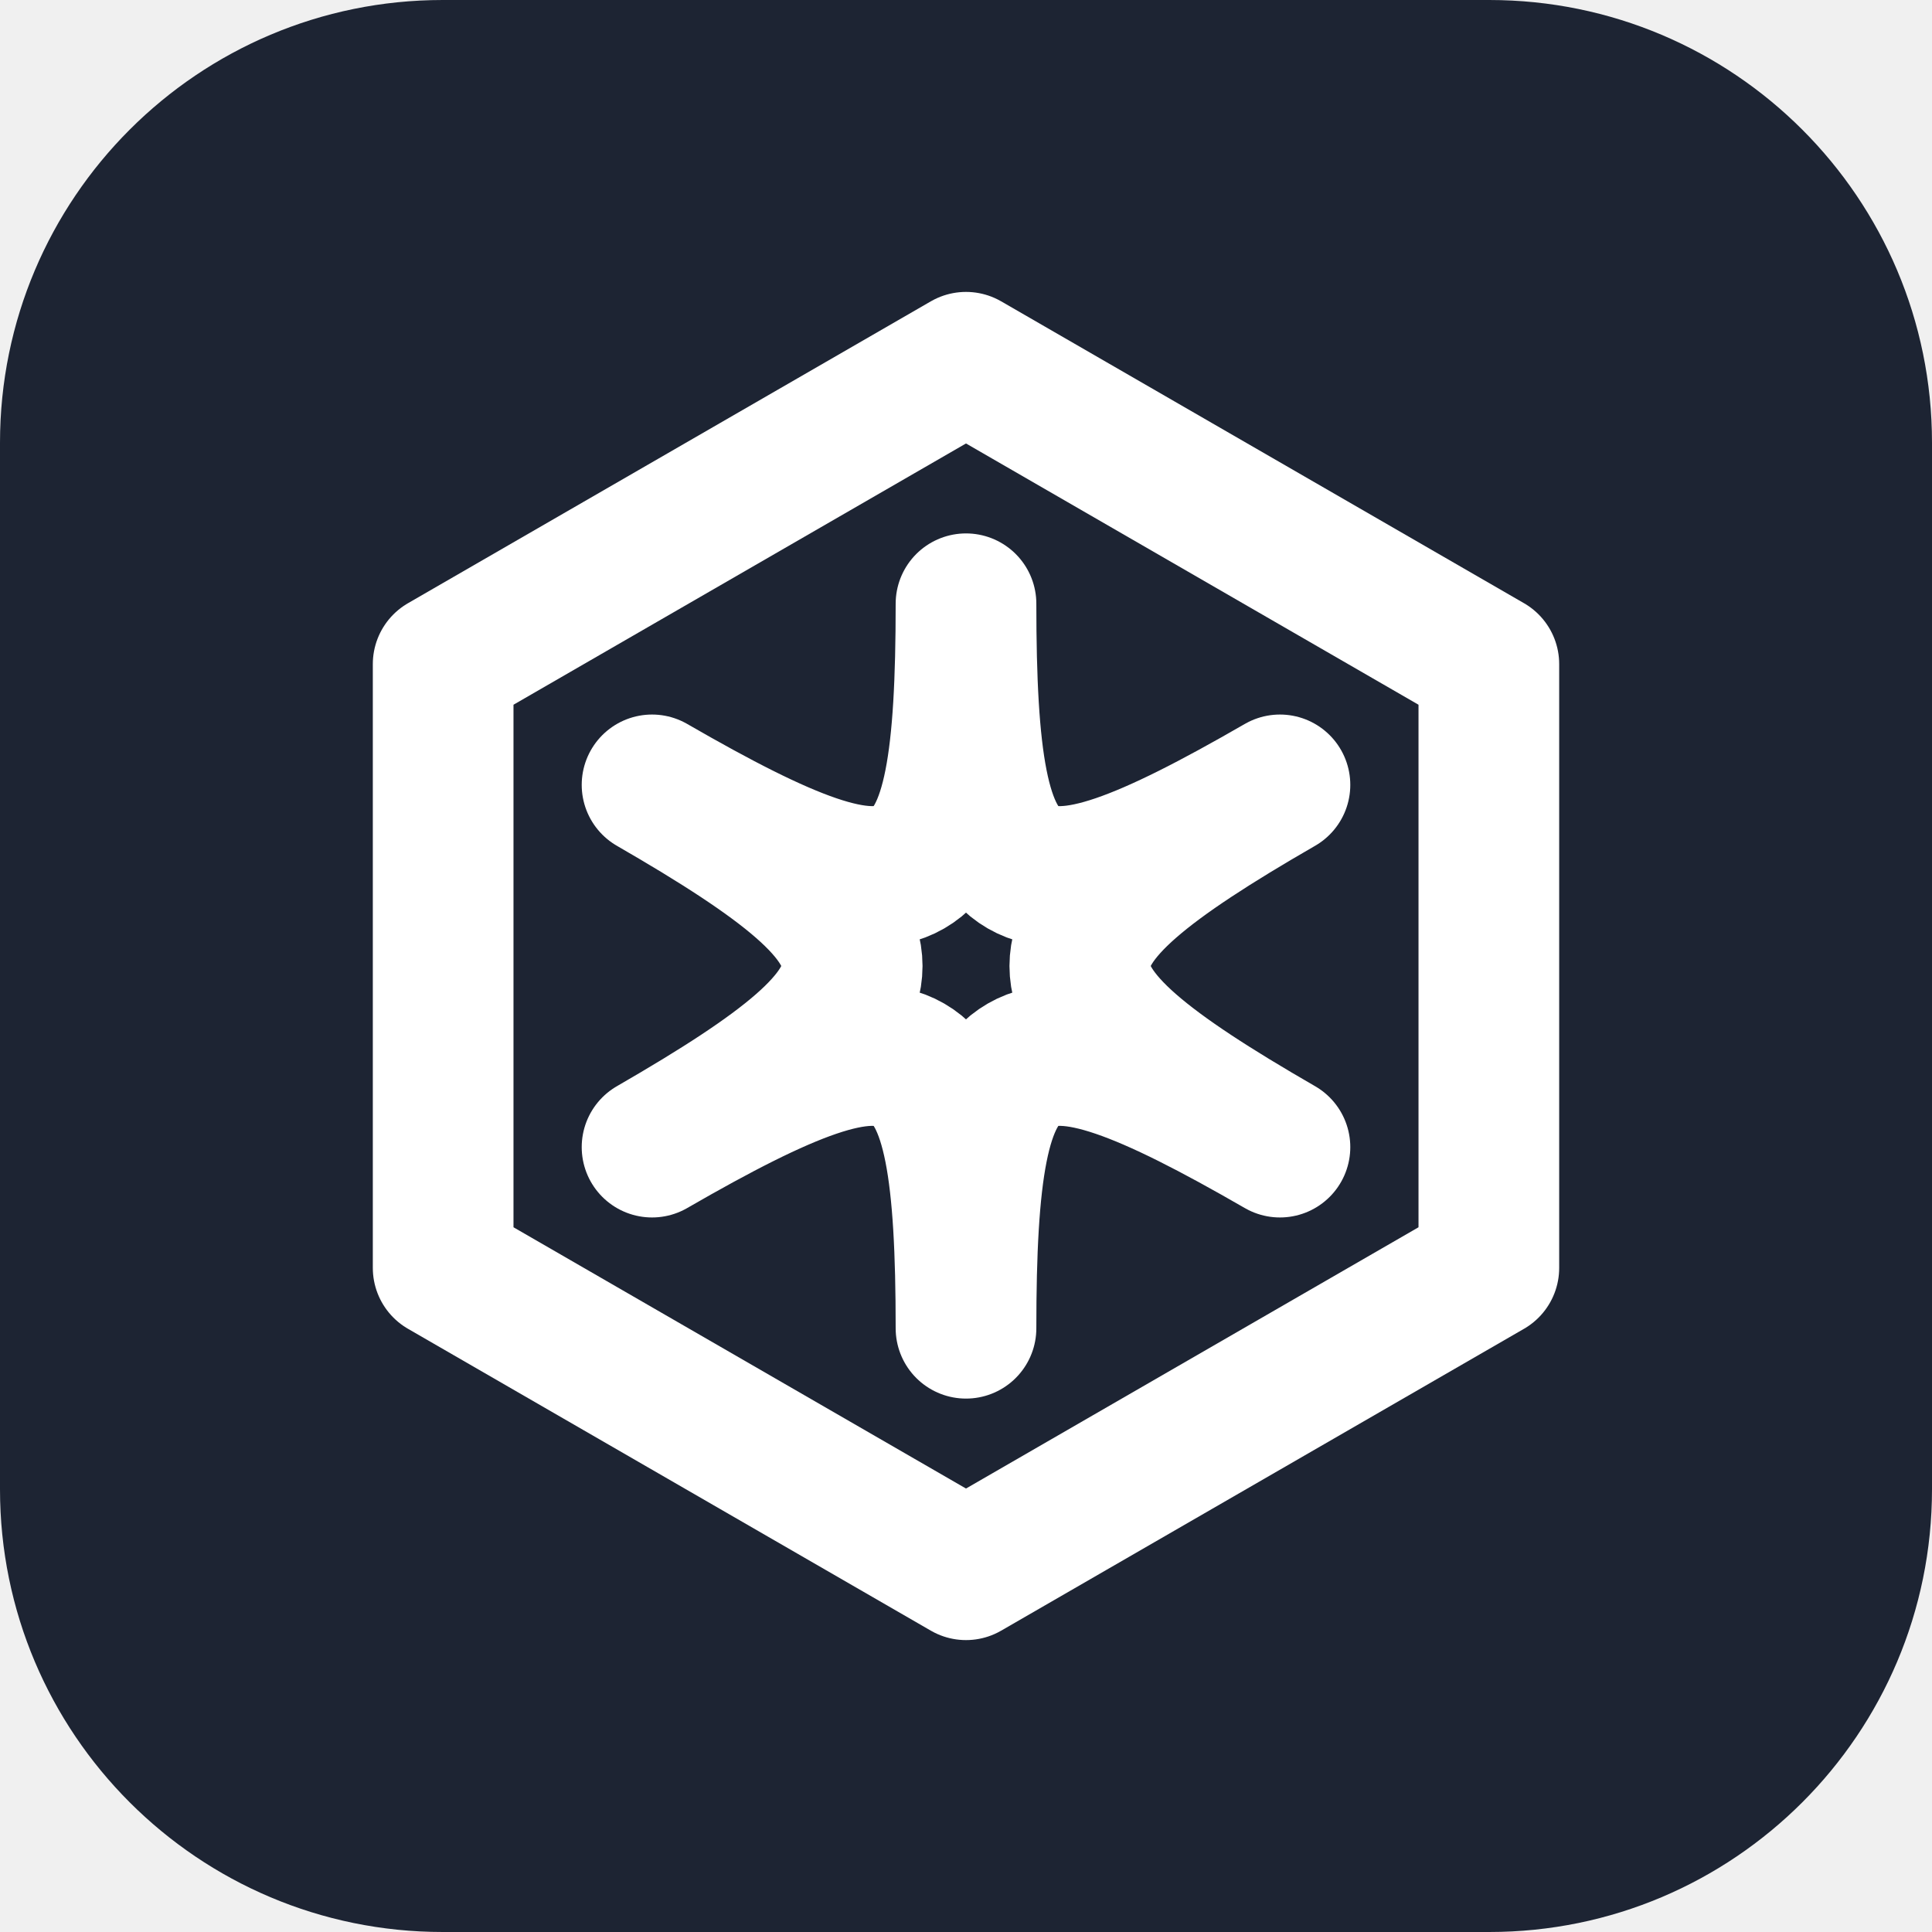
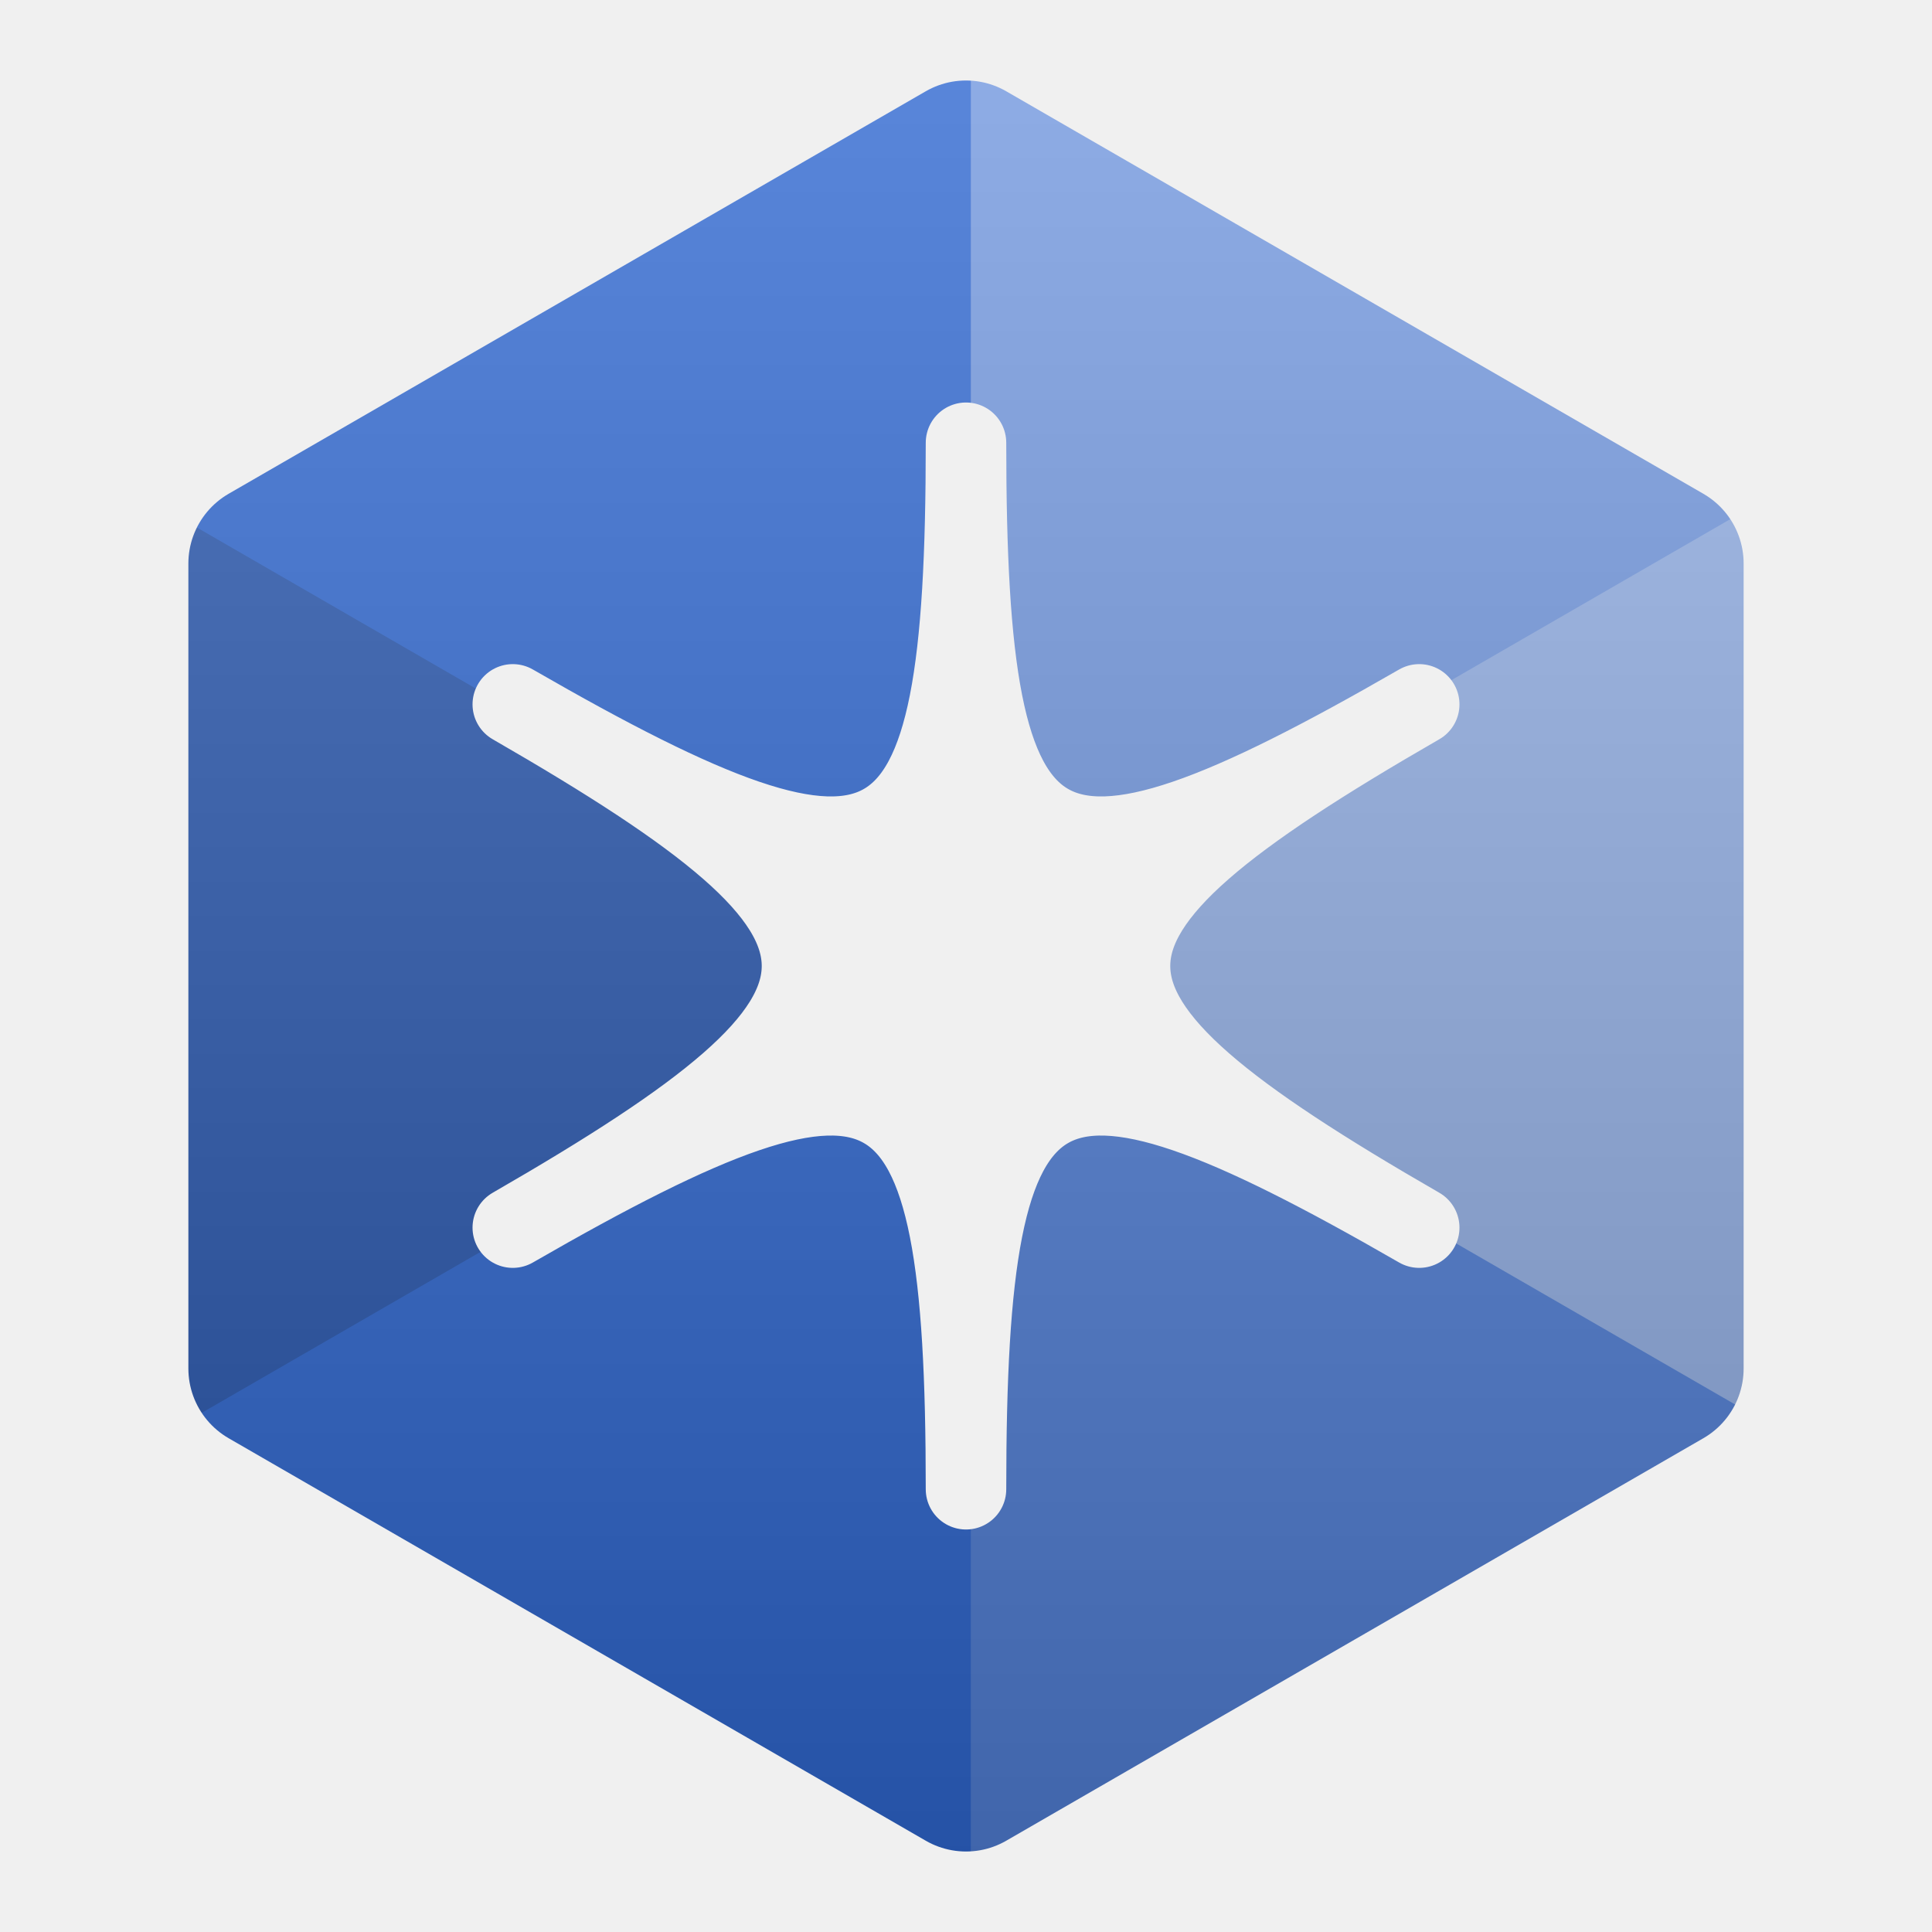
- <svg xmlns="http://www.w3.org/2000/svg" viewBox="0 0 24 24">
-   <rect width="24" height="24" rx="5.5" fill="#1d2433" />
-   <g transform="translate(3 3) scale(0.75)" fill="none" stroke="#ffffff" stroke-width="2.33" stroke-linecap="round" stroke-linejoin="round">
-     <path d="M12 2 20.66 7v10L12 22l-8.66-5V7Z" />
-     <path d="M12 6C12 11.1 12.78 11.55 17.2 9C12.78 11.55 12.78 12.45 17.2 15C12.78 12.45 12 12.9 12 18C12 12.9 11.22 12.45 6.8 15C11.22 12.45 11.22 11.55 6.8 9C11.22 11.55 12 11.1 12 6Z" />
+ <svg xmlns="http://www.w3.org/2000/svg" width="24" height="24" viewBox="0 0 24 24" fill="none" stroke-width="2" stroke-linecap="round" stroke-linejoin="round">
+   <mask id="glyph">
+     <path d="M12 2 20.66 7v10L12 22l-8.66-5V7Z" fill="#fff" stroke="#fff" />
+     <g stroke="#000">
+       <path d="M12 5.5C12 11.03 12.84 11.51 17.63 8.75C12.84 11.51 12.84 12.49 17.63 15.25C12.84 12.49 12 12.97 12 18.5C12 12.97 11.16 12.49 6.37 15.25C11.16 12.49 11.16 11.51 6.37 8.75C11.16 11.51 12 11.03 12 5.5Z" fill="#000" stroke-width="1" />
+     </g>
+   </mask>
+   <defs>
+     <linearGradient id="shade" x1="0" y1="0" x2="0" y2="24" gradientUnits="userSpaceOnUse">
+       <stop offset="0" stop-color="#fff" stop-opacity=".22" />
+       <stop offset="1" stop-color="#000" stop-opacity=".22" />
+     </linearGradient>
+   </defs>
+   <g mask="url(#glyph)">
+     <path d="M12 12 12.00 -8.00 29.32 2.00Z" fill="#7197E0" stroke="#7197E0" stroke-width=".12" />
+     <path d="M12 12 29.32 2.00 29.32 22.00Z" fill="#92B0E7" stroke="#92B0E7" stroke-width=".12" />
+     <path d="M12 12 29.32 22.00 12.00 32.00Z" fill="#4F7FD9" stroke="#4F7FD9" stroke-width=".12" />
+     <path d="M12 12 12.00 32.00 -5.32 22.00Z" fill="#2D67D2" stroke="#2D67D2" stroke-width=".12" />
+     <path d="M12 12 -5.32 22.00 -5.32 2.00Z" fill="#2656B0" stroke="#2656B0" stroke-width=".12" />
+     <path d="M12 12 -5.32 2.00 12.00 -8.00Z" fill="#2D67D2" stroke="#2D67D2" stroke-width=".12" />
+     <rect width="24" height="24" fill="url(#shade)" />
  </g>
</svg>
